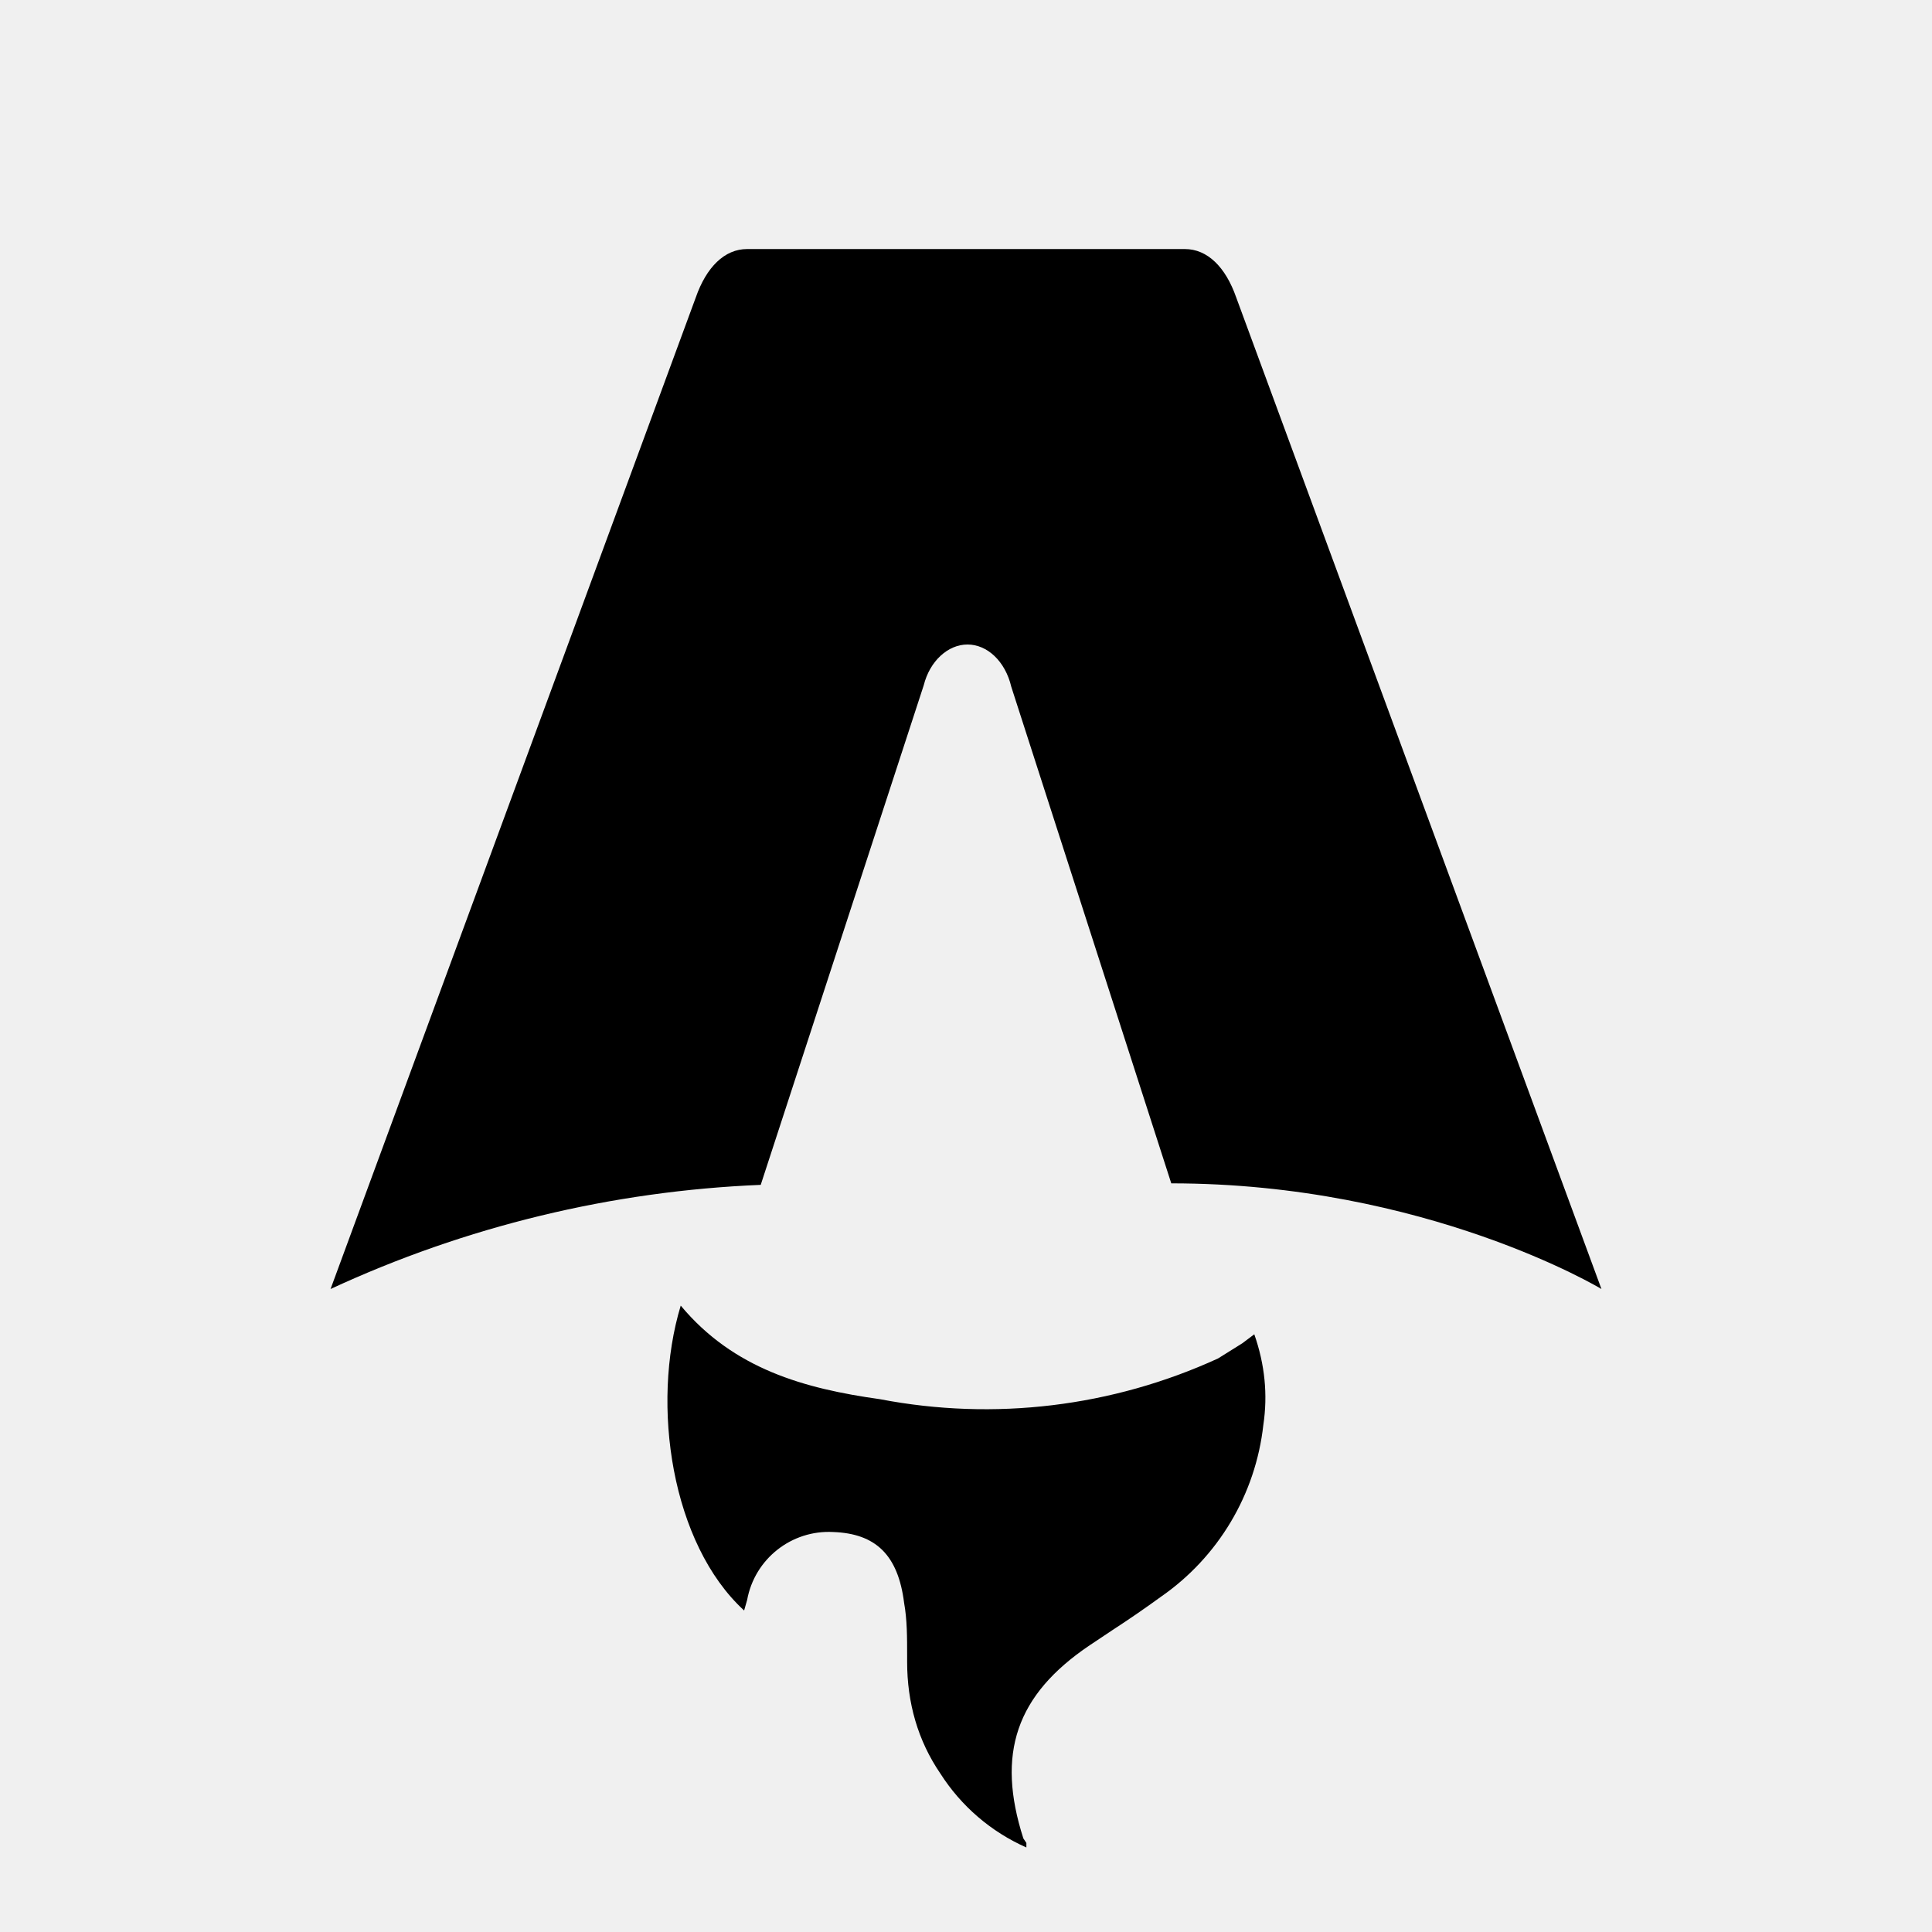
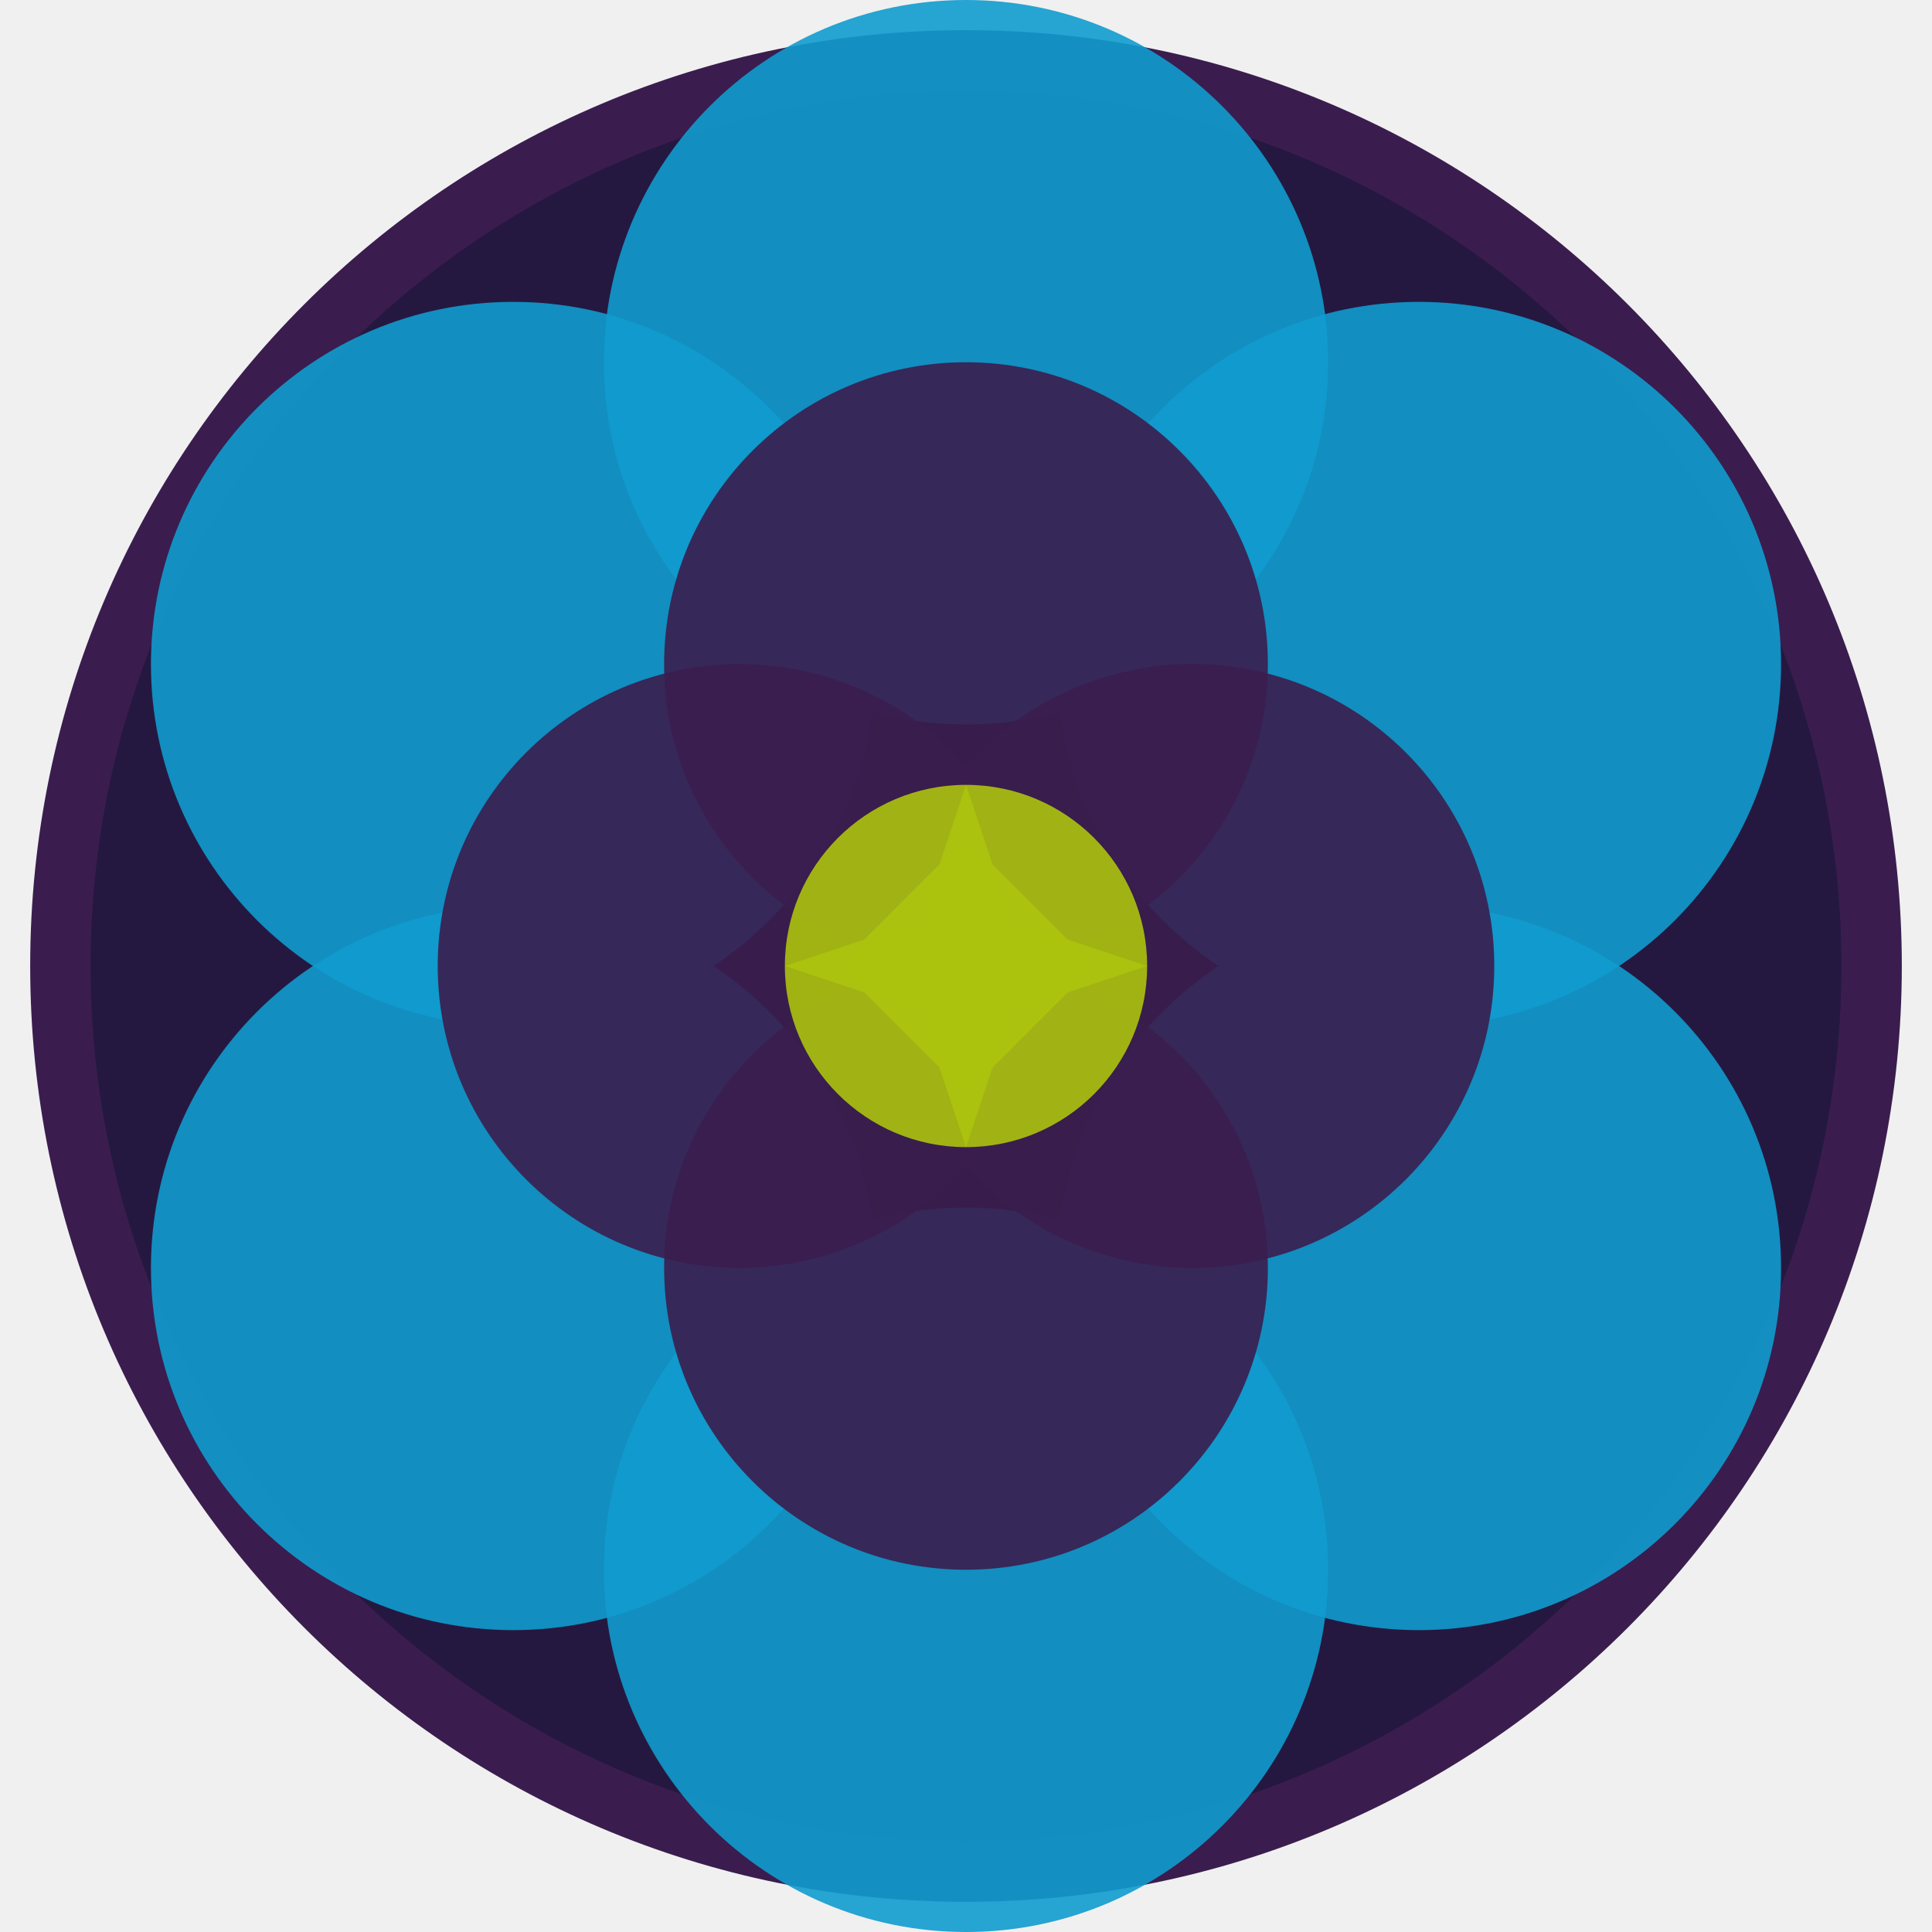
- <svg xmlns="http://www.w3.org/2000/svg" fill="none" viewBox="0 0 128 128">
-   <path d="M50.4 78.5a75.1 75.1 0 0 0-28.5 6.9l24.2-65.7c.7-2 1.9-3.2 3.4-3.2h29c1.5 0 2.7 1.2 3.4 3.2l24.2 65.7s-11.6-7-28.5-7L67 45.5c-.4-1.7-1.6-2.8-2.9-2.8-1.3 0-2.5 1.1-2.9 2.7L50.4 78.5Zm-1.1 28.2Zm-4.2-20.2c-2 6.6-.6 15.8 4.2 20.2a17.5 17.5 0 0 1 .2-.7 5.5 5.5 0 0 1 5.7-4.5c2.8.1 4.3 1.5 4.7 4.7.2 1.1.2 2.3.2 3.5v.4c0 2.7.7 5.2 2.2 7.4a13 13 0 0 0 5.7 4.9v-.3l-.2-.3c-1.8-5.6-.5-9.5 4.4-12.8l1.5-1a73 73 0 0 0 3.2-2.2 16 16 0 0 0 6.8-11.4c.3-2 .1-4-.6-6l-.8.6-1.6 1a37 37 0 0 1-22.4 2.7c-5-.7-9.7-2-13.2-6.2Z" />
+ <svg xmlns="http://www.w3.org/2000/svg" width="128" height="128" viewBox="0 0 128 128">
+   <circle cx="64" cy="64" r="60" fill="#251840" stroke="#3A1D4E" stroke-width="4" />
+   <circle cx="64" cy="24" r="24" fill="#0F9BCE" opacity="0.9" />
+   <circle cx="94" cy="44" r="24" fill="#0F9BCE" opacity="0.9" />
+   <circle cx="94" cy="84" r="24" fill="#0F9BCE" opacity="0.9" />
+   <circle cx="64" cy="104" r="24" fill="#0F9BCE" opacity="0.9" />
+   <circle cx="34" cy="84" r="24" fill="#0F9BCE" opacity="0.9" />
+   <circle cx="34" cy="44" r="24" fill="#0F9BCE" opacity="0.9" />
+   <circle cx="64" cy="44" r="20" fill="#3A1D4E" opacity="0.9" />
+   <circle cx="79" cy="64" r="20" fill="#3A1D4E" opacity="0.9" />
+   <circle cx="64" cy="84" r="20" fill="#3A1D4E" opacity="0.9" />
+   <circle cx="49" cy="64" r="20" fill="#3A1D4E" opacity="0.9" />
+   <circle cx="64" cy="64" r="12" fill="#ACC30D" opacity="0.9" />
+   <path d="M64 52 L68 64 L64 76 L60 64 Z" fill="#ACC30D" opacity="0.9" />
+   <path d="M76 64 L64 68 L52 64 L64 60 Z" fill="#ACC30D" opacity="0.9" />
+   <path d="M70 58 L70 70 L58 70 L58 58 Z" fill="#ACC30D" opacity="0.9" transform="rotate(45, 64, 64)" />
  <style>
-         path { fill: #000; }
        @media (prefers-color-scheme: dark) {
-             path { fill: #FFF; }
+             /* Mantener los colores en modo oscuro */
        }
    </style>
</svg>
